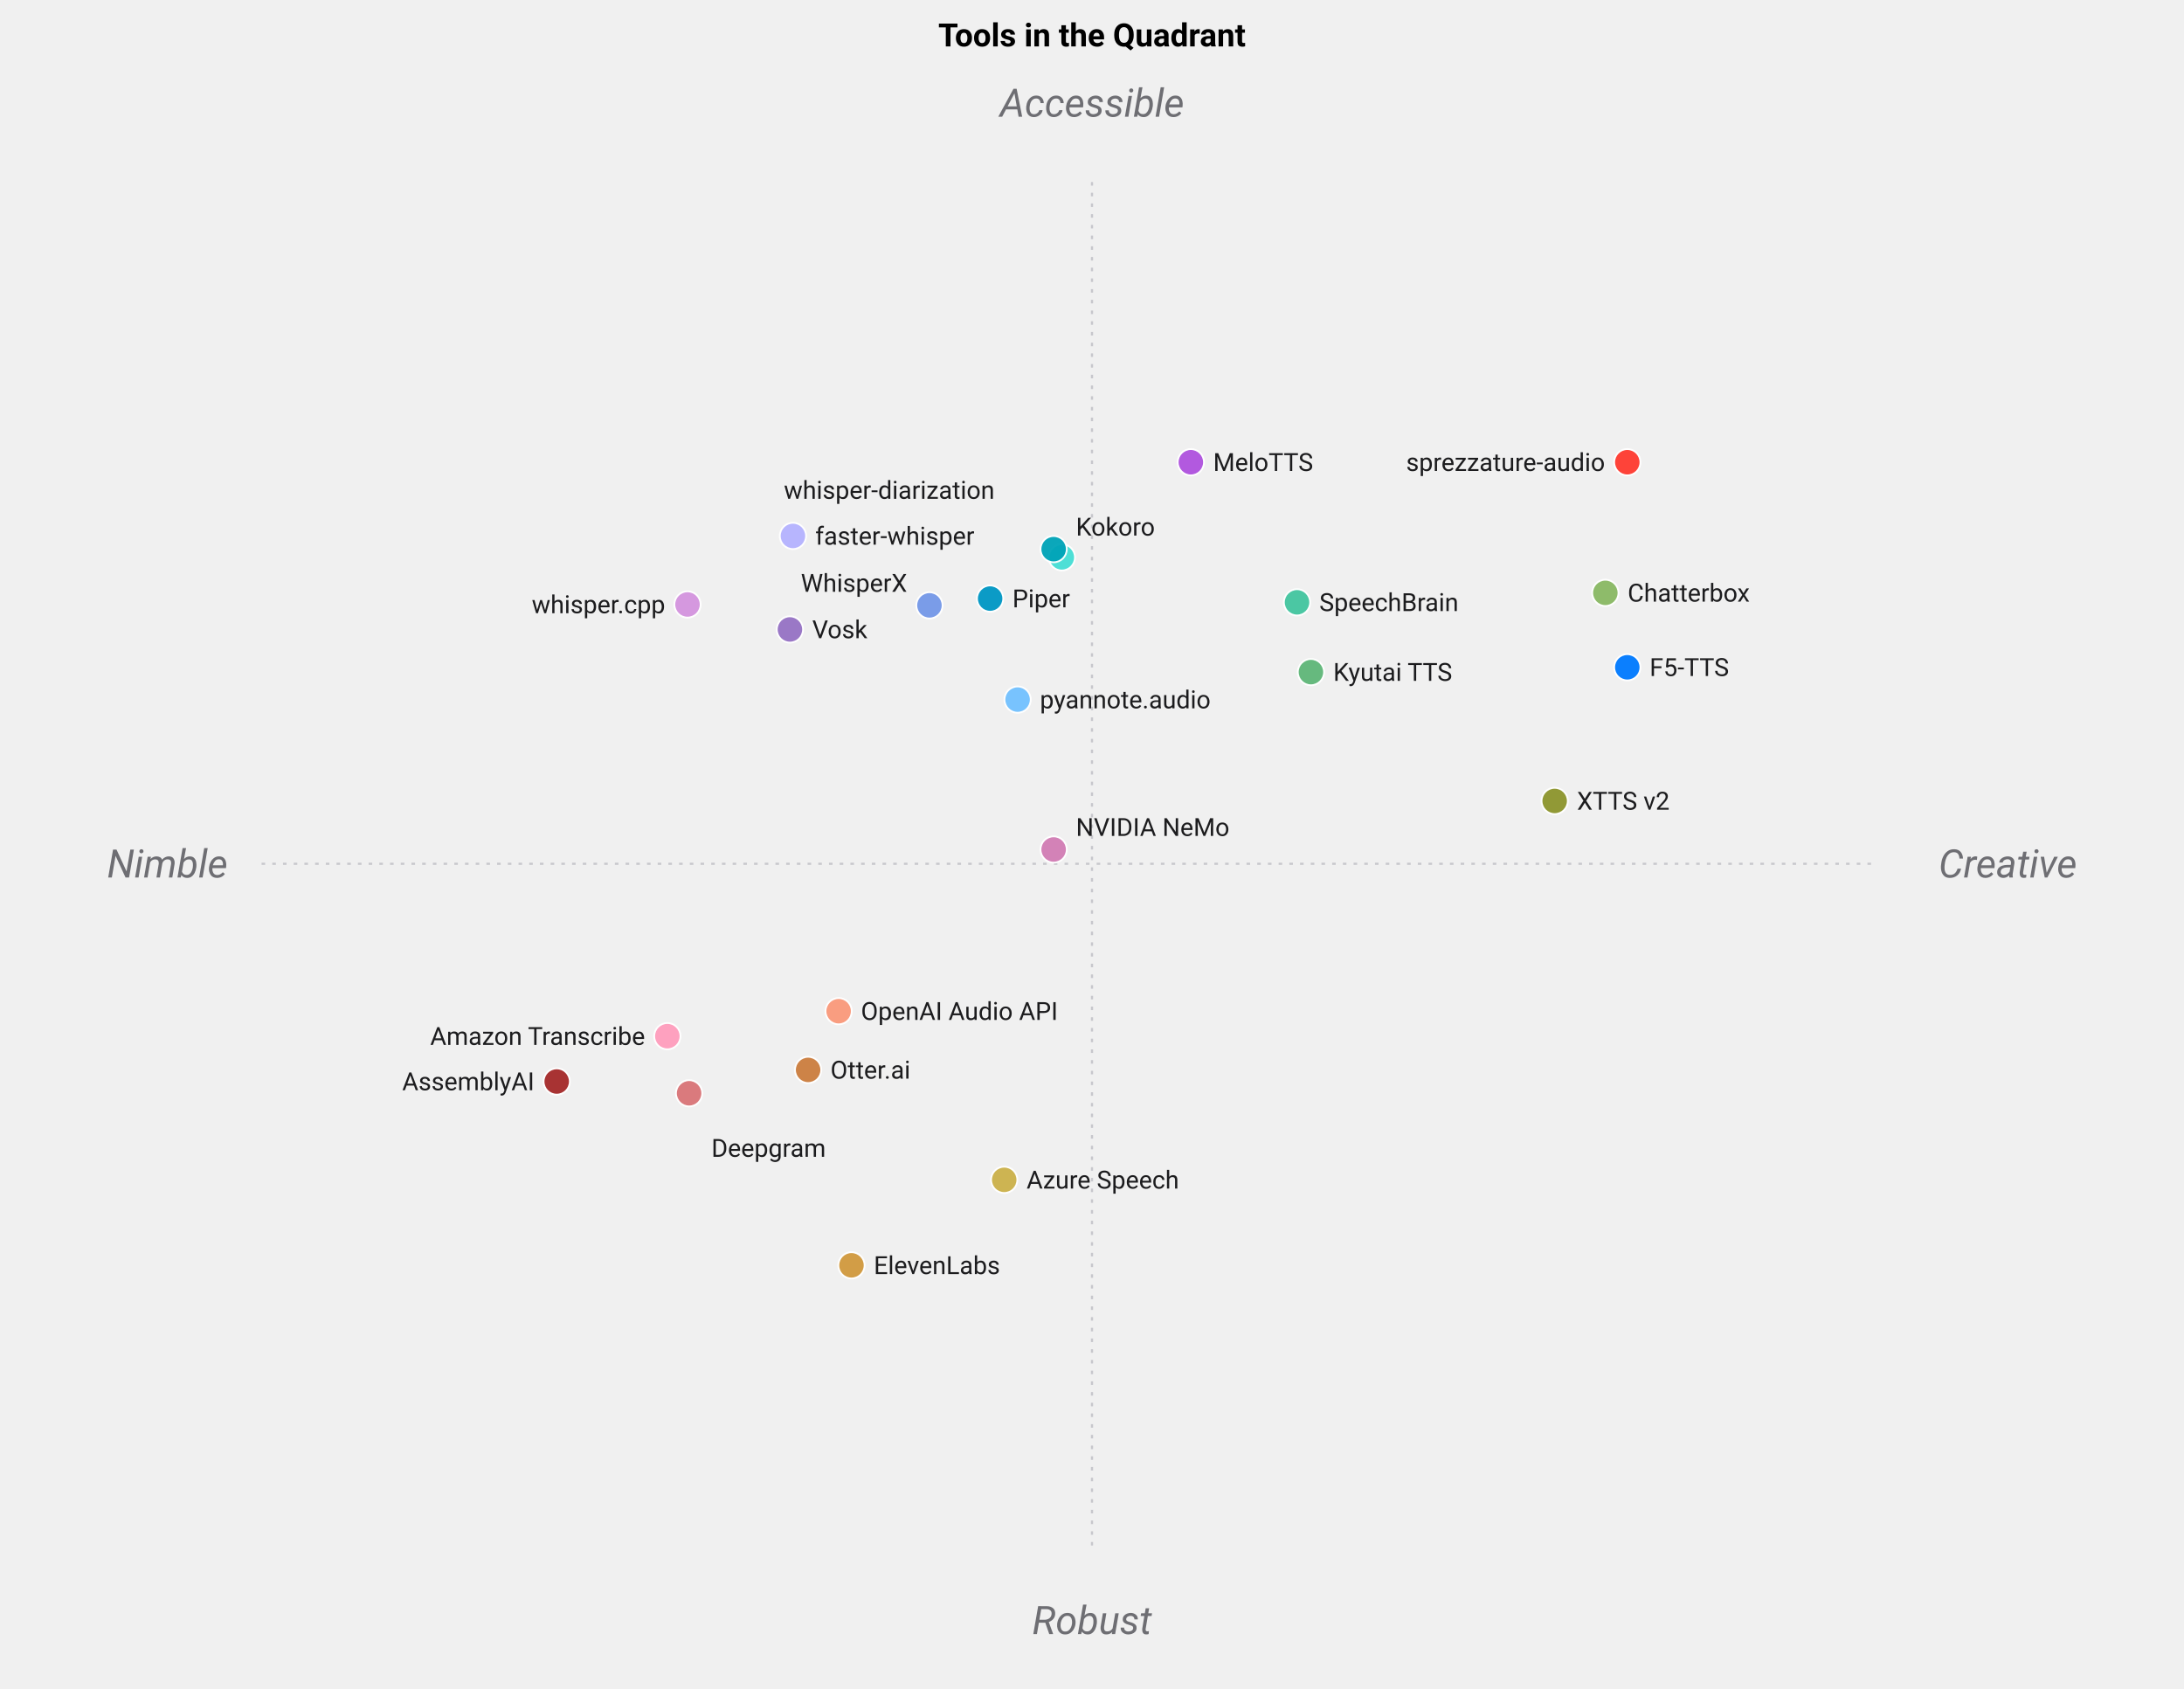
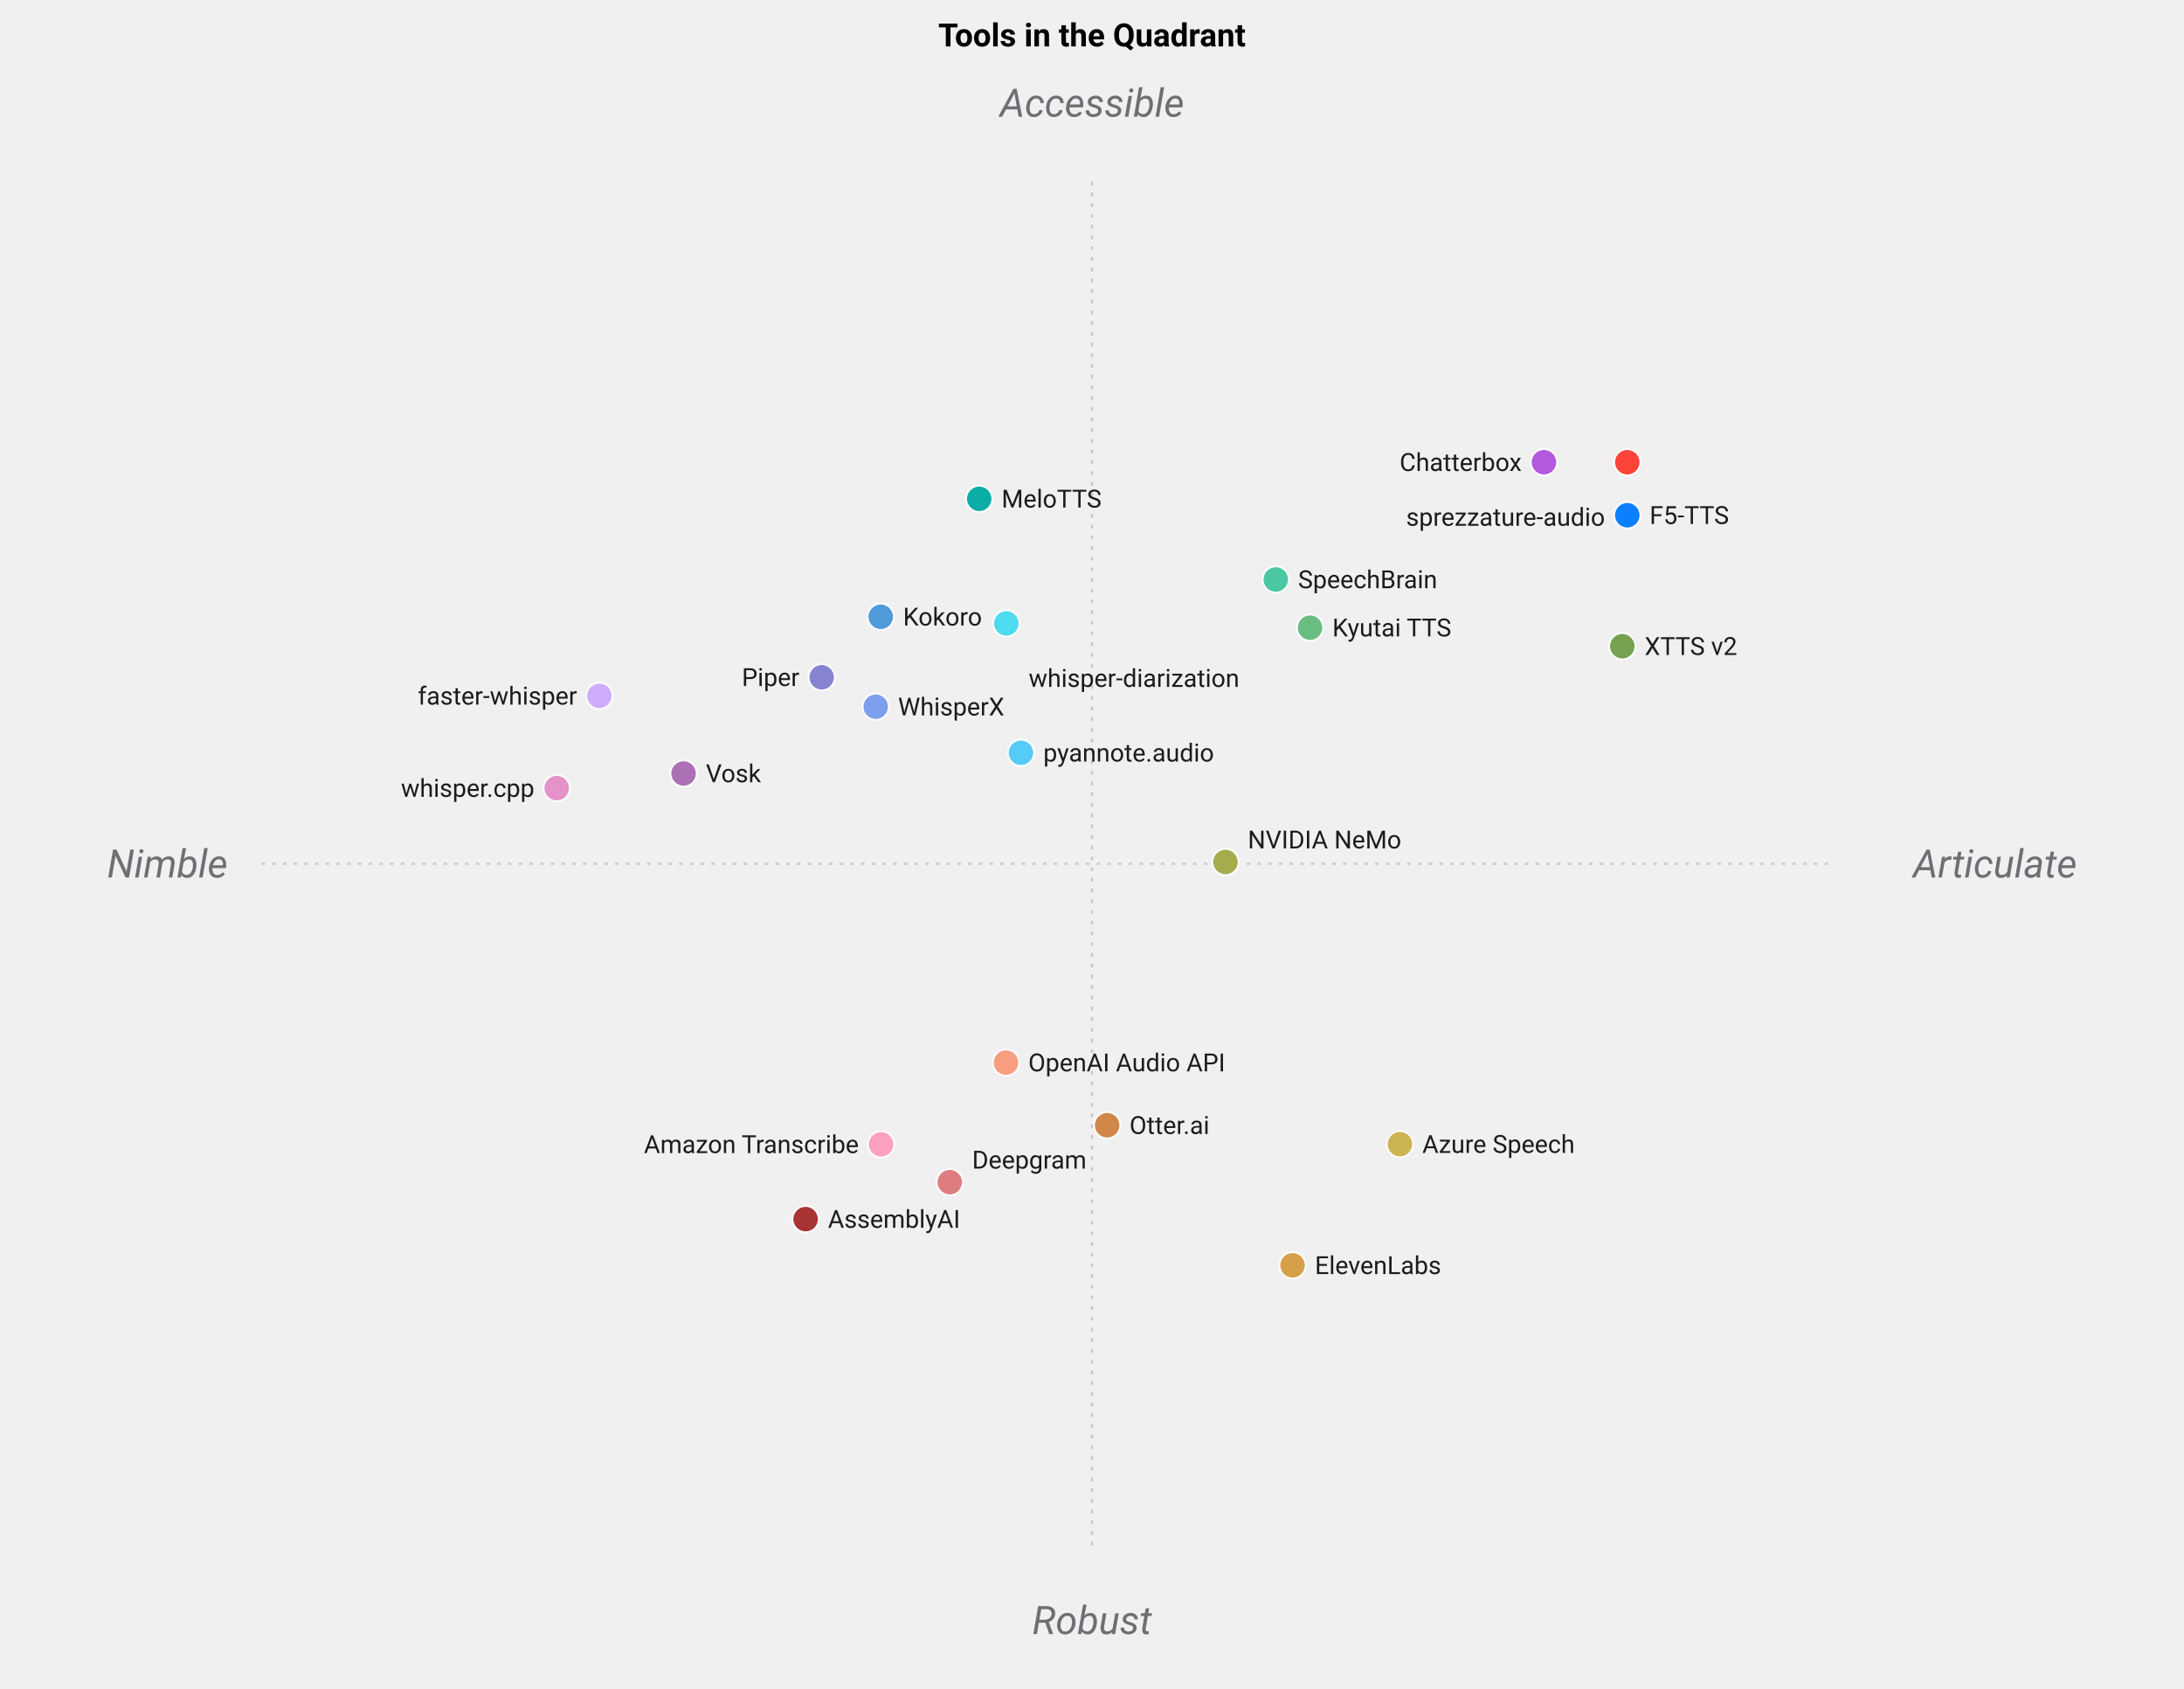
<svg xmlns="http://www.w3.org/2000/svg" width="1224" height="946" viewBox="0 0 1224 946" role="img" aria-labelledby="sp-title sp-desc" font-family="Roboto, -apple-system, Helvetica, Arial, sans-serif">
  <style>.sp-dot{cursor:pointer}.sp-dot:hover circle,.sp-dot:focus circle{stroke-width:2.4}.sp-dot:hover,.sp-dot:focus{filter:brightness(1.08);outline:none}</style>
-   <line x1="146.6" y1="484.0" x2="1051.9" y2="484.0" stroke="#C7C7CC" stroke-width="1.2" stroke-dasharray="2,4" />
+   <line x1="146.6" y1="484.0" x2="1026.4" y2="484.0" stroke="#C7C7CC" stroke-width="1.2" stroke-dasharray="2,4" />
  <line x1="612.0" y1="866.0" x2="612.0" y2="102.0" stroke="#C7C7CC" stroke-width="1.2" stroke-dasharray="2,4" />
-   <text data-pole="right" x="1164.0" y="491.7" font-size="22" font-style="italic" fill="#6E6E73" text-anchor="end">Creative</text>
+   <text data-pole="right" x="1164.0" y="491.7" font-size="22" font-style="italic" fill="#6E6E73" text-anchor="end">Articulate</text>
  <text data-pole="left" x="60.0" y="491.7" font-size="22" font-style="italic" fill="#6E6E73" text-anchor="start">Nimble</text>
  <text data-pole="top" x="612.0" y="65.4" font-size="22" font-style="italic" fill="#6E6E73" text-anchor="middle">Accessible</text>
  <text data-pole="bottom" x="612.0" y="915.6" font-size="22" font-style="italic" fill="#6E6E73" text-anchor="middle">Robust</text>
-   <g class="sp-dot" tabindex="0" role="img" aria-label="Tools: sprezzature-audio Local and offline: 5 Free or open source: 5 Permissive commercial licence: 4 Transcription accuracy: 4 Speaker segmentation: 3 Named speaker identification: 5 Speech synthesis: 4 Voice cloning: 3 Timed track produced: 5 Multilingual coverage: 4 Light install without torch: 5 Speed on an ordinary machine: 4 Streaming and real time: 1 Maturity and ecosystem: 1 Commercial support: 1">
+   <g class="sp-dot" tabindex="0" role="img" aria-label="Tools: sprezzature-audio Local and offline: 5 Free or open source: 5 Permissive commercial licence: 4 Transcription accuracy: 4 Speaker segmentation: 3 Named speaker identification: 5 Speech synthesis: 4 Voice cloning: 3 Timed track produced: 5 Multilingual coverage: 4 Light install without torch: 1 Speed on an ordinary machine: 4 Streaming and real time: 1 Maturity and ecosystem: 1 Commercial support: 1">
    <circle cx="912.0" cy="259.0" r="7.36" fill="#FF3B30" stroke="white" stroke-width="1" opacity="0.95" />
  </g>
-   <text x="899.5" y="263.9" font-size="14" fill="#1C1C1E" text-anchor="end">sprezzature-audio</text>
+   <text x="899.5" y="294.6" font-size="14" fill="#1C1C1E" text-anchor="end">sprezzature-audio</text>
  <g class="sp-dot" tabindex="0" role="img" aria-label="Tools: whisper.cpp Local and offline: 5 Free or open source: 5 Permissive commercial licence: 5 Transcription accuracy: 4 Speaker segmentation: 2 Named speaker identification: 1 Speech synthesis: 1 Voice cloning: 1 Timed track produced: 4 Multilingual coverage: 5 Light install without torch: 5 Speed on an ordinary machine: 5 Streaming and real time: 3 Maturity and ecosystem: 5 Commercial support: 2">
-     <circle cx="385.3" cy="338.7" r="7.36" fill="#D494DE" stroke="white" stroke-width="1" opacity="0.95" />
+     <circle cx="312.0" cy="441.6" r="7.36" fill="#E48EC6" stroke="white" stroke-width="1" opacity="0.95" />
  </g>
-   <text x="372.8" y="343.6" font-size="14" fill="#1C1C1E" text-anchor="end">whisper.cpp</text>
+   <text x="299.5" y="446.5" font-size="14" fill="#1C1C1E" text-anchor="end">whisper.cpp</text>
  <g class="sp-dot" tabindex="0" role="img" aria-label="Tools: faster-whisper Local and offline: 5 Free or open source: 5 Permissive commercial licence: 5 Transcription accuracy: 4 Speaker segmentation: 1 Named speaker identification: 1 Speech synthesis: 1 Voice cloning: 1 Timed track produced: 2 Multilingual coverage: 5 Light install without torch: 4 Speed on an ordinary machine: 5 Streaming and real time: 2 Maturity and ecosystem: 5 Commercial support: 2">
-     <circle cx="444.4" cy="300.3" r="7.36" fill="#B4B2FF" stroke="white" stroke-width="1" opacity="0.95" />
+     <circle cx="335.9" cy="389.9" r="7.36" fill="#CDA9FF" stroke="white" stroke-width="1" opacity="0.95" />
  </g>
-   <text x="456.9" y="305.2" font-size="14" fill="#1C1C1E" text-anchor="start">faster-whisper</text>
+   <text x="323.4" y="394.8" font-size="14" fill="#1C1C1E" text-anchor="end">faster-whisper</text>
  <g class="sp-dot" tabindex="0" role="img" aria-label="Tools: WhisperX Local and offline: 5 Free or open source: 5 Permissive commercial licence: 3 Transcription accuracy: 4 Speaker segmentation: 4 Named speaker identification: 1 Speech synthesis: 1 Voice cloning: 1 Timed track produced: 4 Multilingual coverage: 4 Light install without torch: 2 Speed on an ordinary machine: 4 Streaming and real time: 1 Maturity and ecosystem: 4 Commercial support: 1">
-     <circle cx="520.9" cy="339.2" r="7.36" fill="#7598E8" stroke="white" stroke-width="1" opacity="0.95" />
+     <circle cx="490.8" cy="396.0" r="7.36" fill="#789BEC" stroke="white" stroke-width="1" opacity="0.95" />
  </g>
-   <text x="508.4" y="331.6" font-size="14" fill="#1C1C1E" text-anchor="end">WhisperX</text>
+   <text x="503.3" y="400.9" font-size="14" fill="#1C1C1E" text-anchor="start">WhisperX</text>
  <g class="sp-dot" tabindex="0" role="img" aria-label="Tools: whisper-diarization Local and offline: 5 Free or open source: 5 Permissive commercial licence: 4 Transcription accuracy: 4 Speaker segmentation: 4 Named speaker identification: 1 Speech synthesis: 1 Voice cloning: 1 Timed track produced: 4 Multilingual coverage: 3 Light install without torch: 1 Speed on an ordinary machine: 3 Streaming and real time: 1 Maturity and ecosystem: 3 Commercial support: 1">
-     <circle cx="595.1" cy="312.3" r="7.36" fill="#46DED5" stroke="white" stroke-width="1" opacity="0.95" />
+     <circle cx="564.0" cy="349.3" r="7.36" fill="#45DAEF" stroke="white" stroke-width="1" opacity="0.95" />
  </g>
-   <text x="557.4" y="279.5" font-size="14" fill="#1C1C1E" text-anchor="end">whisper-diarization</text>
+   <text x="576.5" y="384.9" font-size="14" fill="#1C1C1E" text-anchor="start">whisper-diarization</text>
  <g class="sp-dot" tabindex="0" role="img" aria-label="Tools: pyannote.audio Local and offline: 5 Free or open source: 5 Permissive commercial licence: 3 Transcription accuracy: 1 Speaker segmentation: 5 Named speaker identification: 3 Speech synthesis: 1 Voice cloning: 1 Timed track produced: 2 Multilingual coverage: 5 Light install without torch: 2 Speed on an ordinary machine: 3 Streaming and real time: 2 Maturity and ecosystem: 5 Commercial support: 4">
-     <circle cx="570.3" cy="392.0" r="7.36" fill="#72C1FF" stroke="white" stroke-width="1" opacity="0.95" />
+     <circle cx="572.2" cy="421.8" r="7.36" fill="#50C9F8" stroke="white" stroke-width="1" opacity="0.95" />
  </g>
-   <text x="582.8" y="396.9" font-size="14" fill="#1C1C1E" text-anchor="start">pyannote.audio</text>
+   <text x="584.7" y="426.7" font-size="14" fill="#1C1C1E" text-anchor="start">pyannote.audio</text>
  <g class="sp-dot" tabindex="0" role="img" aria-label="Tools: NVIDIA NeMo Local and offline: 5 Free or open source: 5 Permissive commercial licence: 5 Transcription accuracy: 5 Speaker segmentation: 5 Named speaker identification: 4 Speech synthesis: 4 Voice cloning: 3 Timed track produced: 2 Multilingual coverage: 4 Light install without torch: 1 Speed on an ordinary machine: 4 Streaming and real time: 4 Maturity and ecosystem: 5 Commercial support: 5">
-     <circle cx="590.5" cy="476.0" r="7.36" fill="#D27DB5" stroke="white" stroke-width="1" opacity="0.95" />
+     <circle cx="686.8" cy="483.0" r="7.36" fill="#A1A945" stroke="white" stroke-width="1" opacity="0.95" />
  </g>
-   <text x="603.0" y="468.4" font-size="14" fill="#1C1C1E" text-anchor="start">NVIDIA NeMo</text>
+   <text x="699.3" y="475.4" font-size="14" fill="#1C1C1E" text-anchor="start">NVIDIA NeMo</text>
  <g class="sp-dot" tabindex="0" role="img" aria-label="Tools: SpeechBrain Local and offline: 5 Free or open source: 5 Permissive commercial licence: 5 Transcription accuracy: 3 Speaker segmentation: 3 Named speaker identification: 4 Speech synthesis: 3 Voice cloning: 2 Timed track produced: 1 Multilingual coverage: 3 Light install without torch: 2 Speed on an ordinary machine: 2 Streaming and real time: 2 Maturity and ecosystem: 4 Commercial support: 1">
-     <circle cx="726.9" cy="337.5" r="7.36" fill="#43C5A0" stroke="white" stroke-width="1" opacity="0.95" />
+     <circle cx="715.0" cy="324.7" r="7.36" fill="#43C5A0" stroke="white" stroke-width="1" opacity="0.95" />
  </g>
-   <text x="739.4" y="342.4" font-size="14" fill="#1C1C1E" text-anchor="start">SpeechBrain</text>
+   <text x="727.5" y="329.6" font-size="14" fill="#1C1C1E" text-anchor="start">SpeechBrain</text>
  <g class="sp-dot" tabindex="0" role="img" aria-label="Tools: Vosk Local and offline: 5 Free or open source: 5 Permissive commercial licence: 5 Transcription accuracy: 2 Speaker segmentation: 2 Named speaker identification: 2 Speech synthesis: 1 Voice cloning: 1 Timed track produced: 3 Multilingual coverage: 4 Light install without torch: 5 Speed on an ordinary machine: 5 Streaming and real time: 5 Maturity and ecosystem: 4 Commercial support: 3">
-     <circle cx="442.7" cy="352.7" r="7.36" fill="#9672C4" stroke="white" stroke-width="1" opacity="0.95" />
+     <circle cx="383.1" cy="433.4" r="7.36" fill="#A96BB2" stroke="white" stroke-width="1" opacity="0.95" />
  </g>
-   <text x="455.2" y="357.6" font-size="14" fill="#1C1C1E" text-anchor="start">Vosk</text>
+   <text x="395.6" y="438.3" font-size="14" fill="#1C1C1E" text-anchor="start">Vosk</text>
  <g class="sp-dot" tabindex="0" role="img" aria-label="Tools: Kokoro Local and offline: 5 Free or open source: 5 Permissive commercial licence: 5 Transcription accuracy: 1 Speaker segmentation: 1 Named speaker identification: 1 Speech synthesis: 5 Voice cloning: 1 Timed track produced: 2 Multilingual coverage: 3 Light install without torch: 5 Speed on an ordinary machine: 5 Streaming and real time: 3 Maturity and ecosystem: 4 Commercial support: 1">
-     <circle cx="590.5" cy="307.7" r="7.36" fill="#00A4B8" stroke="white" stroke-width="1" opacity="0.95" />
+     <circle cx="493.6" cy="345.6" r="7.36" fill="#4796D8" stroke="white" stroke-width="1" opacity="0.95" />
  </g>
-   <text x="603.0" y="300.1" font-size="14" fill="#1C1C1E" text-anchor="start">Kokoro</text>
+   <text x="506.1" y="350.5" font-size="14" fill="#1C1C1E" text-anchor="start">Kokoro</text>
  <g class="sp-dot" tabindex="0" role="img" aria-label="Tools: Piper Local and offline: 5 Free or open source: 5 Permissive commercial licence: 3 Transcription accuracy: 1 Speaker segmentation: 1 Named speaker identification: 1 Speech synthesis: 3 Voice cloning: 1 Timed track produced: 1 Multilingual coverage: 5 Light install without torch: 5 Speed on an ordinary machine: 5 Streaming and real time: 4 Maturity and ecosystem: 4 Commercial support: 1">
-     <circle cx="554.9" cy="335.4" r="7.36" fill="#0097C4" stroke="white" stroke-width="1" opacity="0.95" />
+     <circle cx="460.5" cy="379.5" r="7.36" fill="#817ED2" stroke="white" stroke-width="1" opacity="0.95" />
  </g>
-   <text x="567.4" y="340.3" font-size="14" fill="#1C1C1E" text-anchor="start">Piper</text>
+   <text x="448.0" y="384.4" font-size="14" fill="#1C1C1E" text-anchor="end">Piper</text>
  <g class="sp-dot" tabindex="0" role="img" aria-label="Tools: Chatterbox Local and offline: 5 Free or open source: 5 Permissive commercial licence: 5 Transcription accuracy: 1 Speaker segmentation: 1 Named speaker identification: 1 Speech synthesis: 5 Voice cloning: 5 Timed track produced: 1 Multilingual coverage: 4 Light install without torch: 1 Speed on an ordinary machine: 2 Streaming and real time: 2 Maturity and ecosystem: 3 Commercial support: 1">
-     <circle cx="899.7" cy="332.2" r="7.36" fill="#89B964" stroke="white" stroke-width="1" opacity="0.95" />
+     <circle cx="865.3" cy="259.0" r="7.36" fill="#AF52DE" stroke="white" stroke-width="1" opacity="0.95" />
  </g>
-   <text x="912.2" y="337.1" font-size="14" fill="#1C1C1E" text-anchor="start">Chatterbox</text>
+   <text x="852.8" y="263.9" font-size="14" fill="#1C1C1E" text-anchor="end">Chatterbox</text>
  <g class="sp-dot" tabindex="0" role="img" aria-label="Tools: XTTS v2 Local and offline: 5 Free or open source: 3 Permissive commercial licence: 1 Transcription accuracy: 1 Speaker segmentation: 1 Named speaker identification: 1 Speech synthesis: 4 Voice cloning: 5 Timed track produced: 1 Multilingual coverage: 5 Light install without torch: 1 Speed on an ordinary machine: 2 Streaming and real time: 3 Maturity and ecosystem: 4 Commercial support: 1">
-     <circle cx="871.3" cy="448.8" r="7.36" fill="#8D952D" stroke="white" stroke-width="1" opacity="0.95" />
+     <circle cx="909.2" cy="362.1" r="7.36" fill="#6F9D48" stroke="white" stroke-width="1" opacity="0.95" />
  </g>
-   <text x="883.8" y="453.7" font-size="14" fill="#1C1C1E" text-anchor="start">XTTS v2</text>
+   <text x="921.7" y="367.0" font-size="14" fill="#1C1C1E" text-anchor="start">XTTS v2</text>
  <g class="sp-dot" tabindex="0" role="img" aria-label="Tools: F5-TTS Local and offline: 5 Free or open source: 5 Permissive commercial licence: 2 Transcription accuracy: 1 Speaker segmentation: 1 Named speaker identification: 1 Speech synthesis: 4 Voice cloning: 5 Timed track produced: 1 Multilingual coverage: 3 Light install without torch: 1 Speed on an ordinary machine: 2 Streaming and real time: 2 Maturity and ecosystem: 3 Commercial support: 1">
-     <circle cx="912.0" cy="373.9" r="7.36" fill="#007AFF" stroke="white" stroke-width="1" opacity="0.95" />
+     <circle cx="912.0" cy="288.7" r="7.36" fill="#007AFF" stroke="white" stroke-width="1" opacity="0.95" />
  </g>
-   <text x="924.5" y="378.8" font-size="14" fill="#1C1C1E" text-anchor="start">F5-TTS</text>
+   <text x="924.5" y="293.6" font-size="14" fill="#1C1C1E" text-anchor="start">F5-TTS</text>
  <g class="sp-dot" tabindex="0" role="img" aria-label="Tools: Kyutai TTS Local and offline: 5 Free or open source: 5 Permissive commercial licence: 3 Transcription accuracy: 1 Speaker segmentation: 1 Named speaker identification: 1 Speech synthesis: 4 Voice cloning: 3 Timed track produced: 4 Multilingual coverage: 2 Light install without torch: 2 Speed on an ordinary machine: 4 Streaming and real time: 5 Maturity and ecosystem: 2 Commercial support: 1">
-     <circle cx="734.7" cy="376.6" r="7.36" fill="#5FB779" stroke="white" stroke-width="1" opacity="0.95" />
+     <circle cx="734.2" cy="351.7" r="7.36" fill="#63BB7C" stroke="white" stroke-width="1" opacity="0.95" />
  </g>
-   <text x="747.2" y="381.5" font-size="14" fill="#1C1C1E" text-anchor="start">Kyutai TTS</text>
+   <text x="746.7" y="356.6" font-size="14" fill="#1C1C1E" text-anchor="start">Kyutai TTS</text>
  <g class="sp-dot" tabindex="0" role="img" aria-label="Tools: MeloTTS Local and offline: 5 Free or open source: 5 Permissive commercial licence: 5 Transcription accuracy: 1 Speaker segmentation: 1 Named speaker identification: 1 Speech synthesis: 3 Voice cloning: 1 Timed track produced: 1 Multilingual coverage: 4 Light install without torch: 2 Speed on an ordinary machine: 4 Streaming and real time: 2 Maturity and ecosystem: 3 Commercial support: 1">
-     <circle cx="667.4" cy="259.0" r="7.36" fill="#AF52DE" stroke="white" stroke-width="1" opacity="0.95" />
+     <circle cx="548.8" cy="279.5" r="7.36" fill="#00ABA4" stroke="white" stroke-width="1" opacity="0.95" />
  </g>
-   <text x="679.9" y="263.9" font-size="14" fill="#1C1C1E" text-anchor="start">MeloTTS</text>
+   <text x="561.3" y="284.4" font-size="14" fill="#1C1C1E" text-anchor="start">MeloTTS</text>
  <g class="sp-dot" tabindex="0" role="img" aria-label="Tools: ElevenLabs Local and offline: 1 Free or open source: 1 Permissive commercial licence: 2 Transcription accuracy: 5 Speaker segmentation: 5 Named speaker identification: 2 Speech synthesis: 5 Voice cloning: 5 Timed track produced: 5 Multilingual coverage: 5 Light install without torch: 5 Speed on an ordinary machine: 5 Streaming and real time: 5 Maturity and ecosystem: 5 Commercial support: 5">
-     <circle cx="477.2" cy="709.0" r="7.36" fill="#D1993E" stroke="white" stroke-width="1" opacity="0.95" />
+     <circle cx="724.4" cy="709.0" r="7.36" fill="#D59C42" stroke="white" stroke-width="1" opacity="0.95" />
  </g>
-   <text x="489.7" y="713.9" font-size="14" fill="#1C1C1E" text-anchor="start">ElevenLabs</text>
+   <text x="736.9" y="713.9" font-size="14" fill="#1C1C1E" text-anchor="start">ElevenLabs</text>
  <g class="sp-dot" tabindex="0" role="img" aria-label="Tools: Deepgram Local and offline: 2 Free or open source: 1 Permissive commercial licence: 2 Transcription accuracy: 5 Speaker segmentation: 4 Named speaker identification: 1 Speech synthesis: 4 Voice cloning: 1 Timed track produced: 4 Multilingual coverage: 4 Light install without torch: 5 Speed on an ordinary machine: 5 Streaming and real time: 5 Maturity and ecosystem: 5 Commercial support: 5">
-     <circle cx="386.2" cy="612.6" r="7.36" fill="#D97578" stroke="white" stroke-width="1" opacity="0.95" />
+     <circle cx="532.3" cy="662.4" r="7.36" fill="#DD787B" stroke="white" stroke-width="1" opacity="0.95" />
  </g>
-   <text x="398.7" y="648.2" font-size="14" fill="#1C1C1E" text-anchor="start">Deepgram</text>
+   <text x="544.8" y="654.8" font-size="14" fill="#1C1C1E" text-anchor="start">Deepgram</text>
  <g class="sp-dot" tabindex="0" role="img" aria-label="Tools: AssemblyAI Local and offline: 1 Free or open source: 1 Permissive commercial licence: 2 Transcription accuracy: 5 Speaker segmentation: 5 Named speaker identification: 1 Speech synthesis: 1 Voice cloning: 1 Timed track produced: 4 Multilingual coverage: 4 Light install without torch: 5 Speed on an ordinary machine: 5 Streaming and real time: 5 Maturity and ecosystem: 5 Commercial support: 5">
-     <circle cx="312.0" cy="606.0" r="7.36" fill="#A52A2A" stroke="white" stroke-width="1" opacity="0.95" />
+     <circle cx="451.5" cy="683.1" r="7.36" fill="#A52A2A" stroke="white" stroke-width="1" opacity="0.95" />
  </g>
-   <text x="299.5" y="610.9" font-size="14" fill="#1C1C1E" text-anchor="end">AssemblyAI</text>
+   <text x="464.0" y="688.0" font-size="14" fill="#1C1C1E" text-anchor="start">AssemblyAI</text>
  <g class="sp-dot" tabindex="0" role="img" aria-label="Tools: Azure Speech Local and offline: 3 Free or open source: 1 Permissive commercial licence: 2 Transcription accuracy: 4 Speaker segmentation: 4 Named speaker identification: 4 Speech synthesis: 5 Voice cloning: 4 Timed track produced: 4 Multilingual coverage: 5 Light install without torch: 4 Speed on an ordinary machine: 4 Streaming and real time: 5 Maturity and ecosystem: 5 Commercial support: 5">
-     <circle cx="562.8" cy="661.1" r="7.36" fill="#CCB14A" stroke="white" stroke-width="1" opacity="0.95" />
+     <circle cx="784.6" cy="641.1" r="7.36" fill="#CCB14A" stroke="white" stroke-width="1" opacity="0.95" />
  </g>
-   <text x="575.3" y="666.0" font-size="14" fill="#1C1C1E" text-anchor="start">Azure Speech</text>
+   <text x="797.1" y="646.0" font-size="14" fill="#1C1C1E" text-anchor="start">Azure Speech</text>
  <g class="sp-dot" tabindex="0" role="img" aria-label="Tools: Amazon Transcribe Local and offline: 1 Free or open source: 1 Permissive commercial licence: 2 Transcription accuracy: 4 Speaker segmentation: 4 Named speaker identification: 1 Speech synthesis: 1 Voice cloning: 1 Timed track produced: 4 Multilingual coverage: 4 Light install without torch: 5 Speed on an ordinary machine: 4 Streaming and real time: 4 Maturity and ecosystem: 5 Commercial support: 5">
-     <circle cx="374.0" cy="580.6" r="7.36" fill="#FF9DBD" stroke="white" stroke-width="1" opacity="0.95" />
+     <circle cx="493.8" cy="641.2" r="7.36" fill="#FF9DBD" stroke="white" stroke-width="1" opacity="0.95" />
  </g>
-   <text x="361.5" y="585.5" font-size="14" fill="#1C1C1E" text-anchor="end">Amazon Transcribe</text>
+   <text x="481.3" y="646.1" font-size="14" fill="#1C1C1E" text-anchor="end">Amazon Transcribe</text>
  <g class="sp-dot" tabindex="0" role="img" aria-label="Tools: OpenAI Audio API Local and offline: 1 Free or open source: 1 Permissive commercial licence: 2 Transcription accuracy: 4 Speaker segmentation: 1 Named speaker identification: 1 Speech synthesis: 4 Voice cloning: 1 Timed track produced: 3 Multilingual coverage: 5 Light install without torch: 5 Speed on an ordinary machine: 4 Streaming and real time: 4 Maturity and ecosystem: 5 Commercial support: 4">
-     <circle cx="470.0" cy="566.6" r="7.36" fill="#FA997B" stroke="white" stroke-width="1" opacity="0.95" />
+     <circle cx="563.8" cy="595.4" r="7.36" fill="#FA997B" stroke="white" stroke-width="1" opacity="0.95" />
  </g>
-   <text x="482.5" y="571.5" font-size="14" fill="#1C1C1E" text-anchor="start">OpenAI Audio API</text>
+   <text x="576.3" y="600.3" font-size="14" fill="#1C1C1E" text-anchor="start">OpenAI Audio API</text>
  <g class="sp-dot" tabindex="0" role="img" aria-label="Tools: Otter.ai Local and offline: 1 Free or open source: 1 Permissive commercial licence: 1 Transcription accuracy: 4 Speaker segmentation: 4 Named speaker identification: 4 Speech synthesis: 1 Voice cloning: 1 Timed track produced: 3 Multilingual coverage: 2 Light install without torch: 5 Speed on an ordinary machine: 4 Streaming and real time: 5 Maturity and ecosystem: 4 Commercial support: 4">
-     <circle cx="452.9" cy="599.5" r="7.36" fill="#CC7E3F" stroke="white" stroke-width="1" opacity="0.95" />
+     <circle cx="620.5" cy="630.5" r="7.36" fill="#D08142" stroke="white" stroke-width="1" opacity="0.95" />
  </g>
-   <text x="465.4" y="604.4" font-size="14" fill="#1C1C1E" text-anchor="start">Otter.ai</text>
+   <text x="633.0" y="635.4" font-size="14" fill="#1C1C1E" text-anchor="start">Otter.ai</text>
  <text x="612.0" y="26" font-size="18" font-weight="bold" fill="#000" text-anchor="middle">Tools in the Quadrant</text>
</svg>
